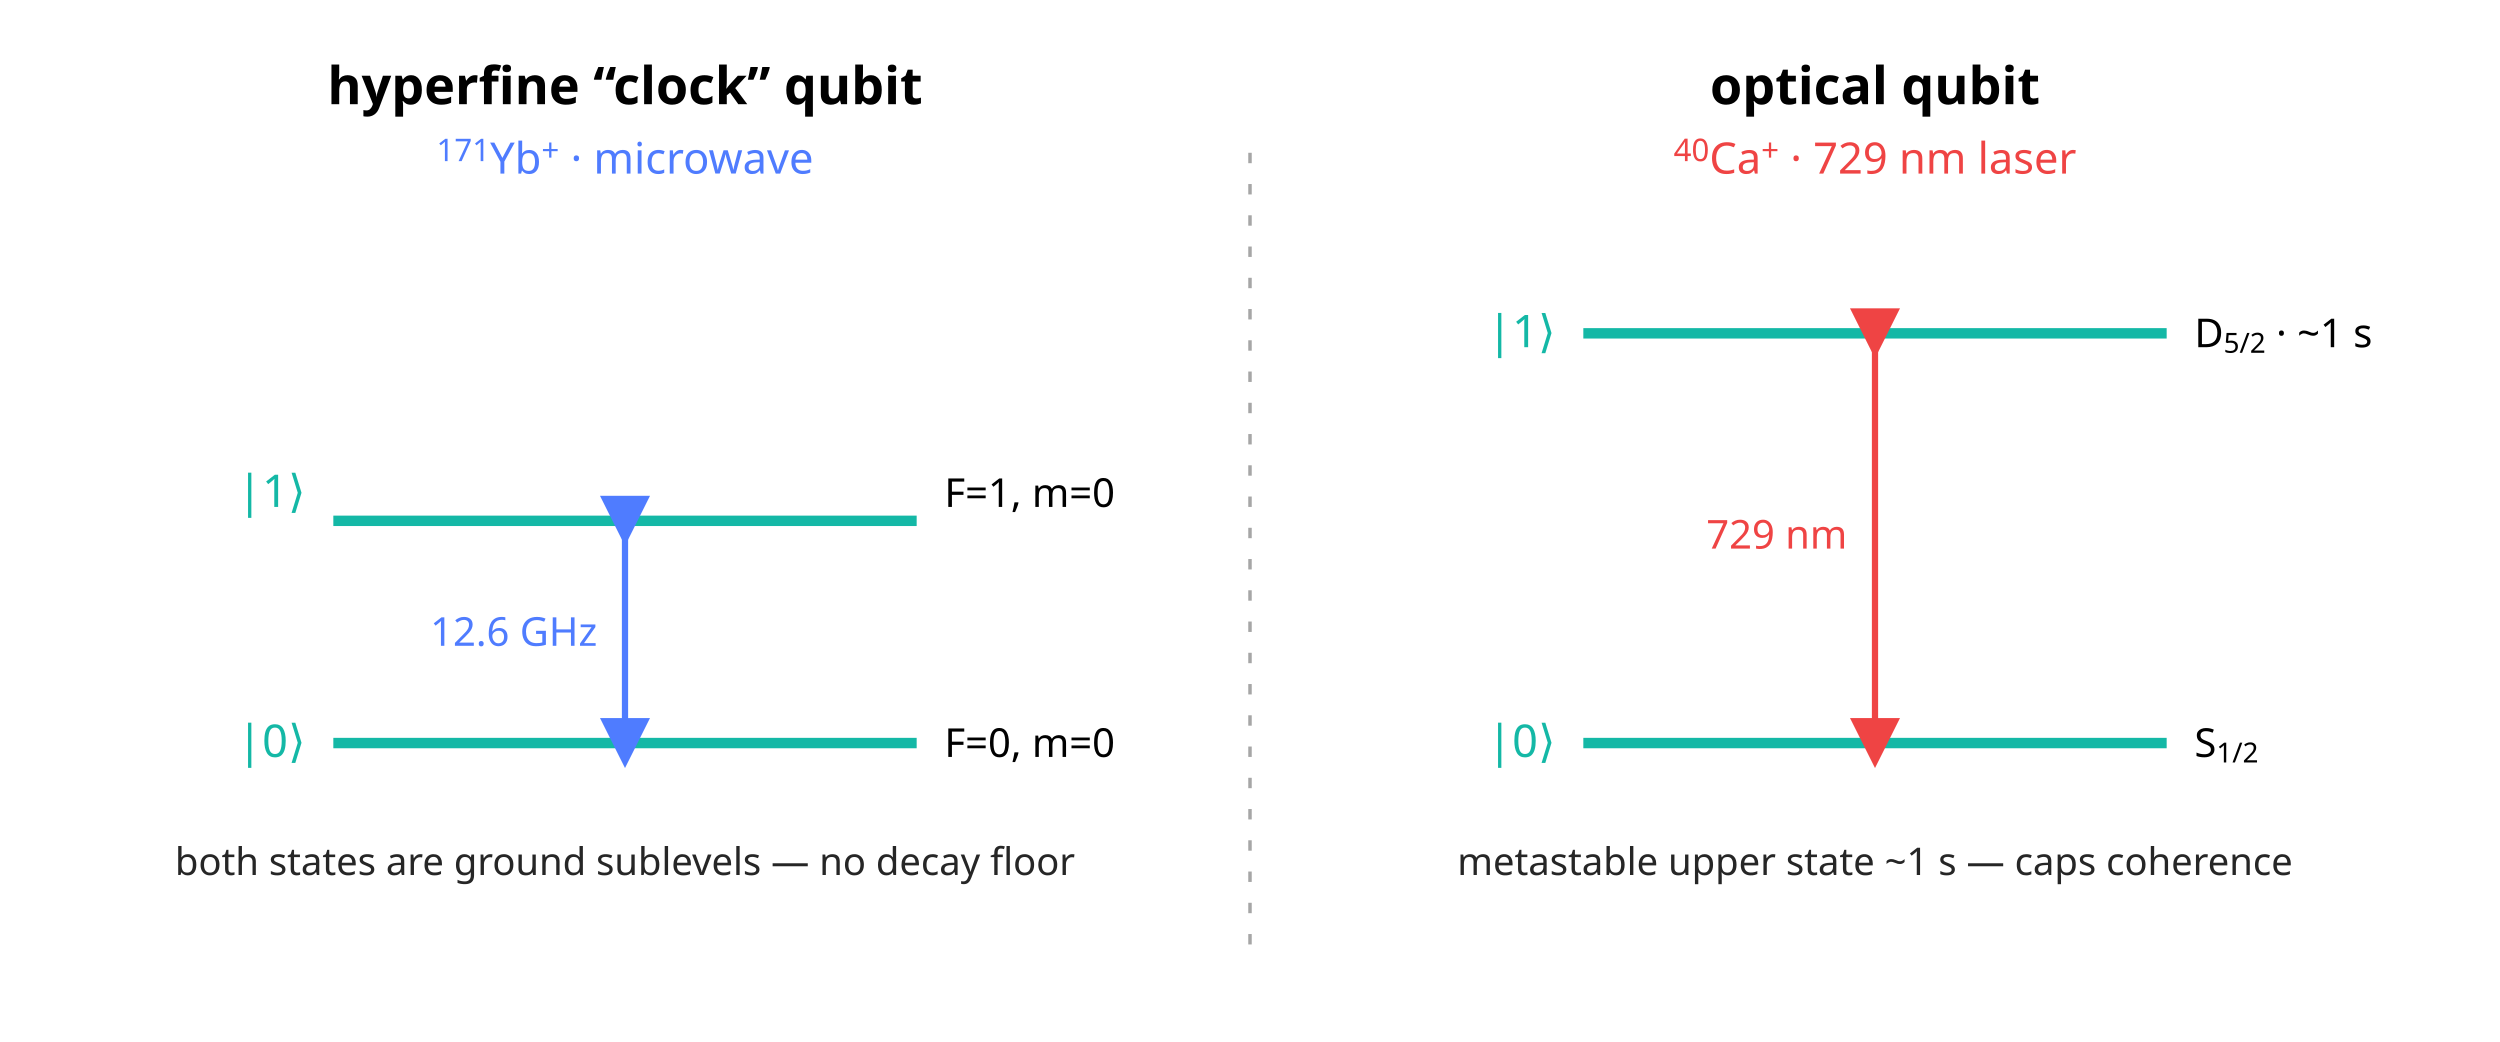
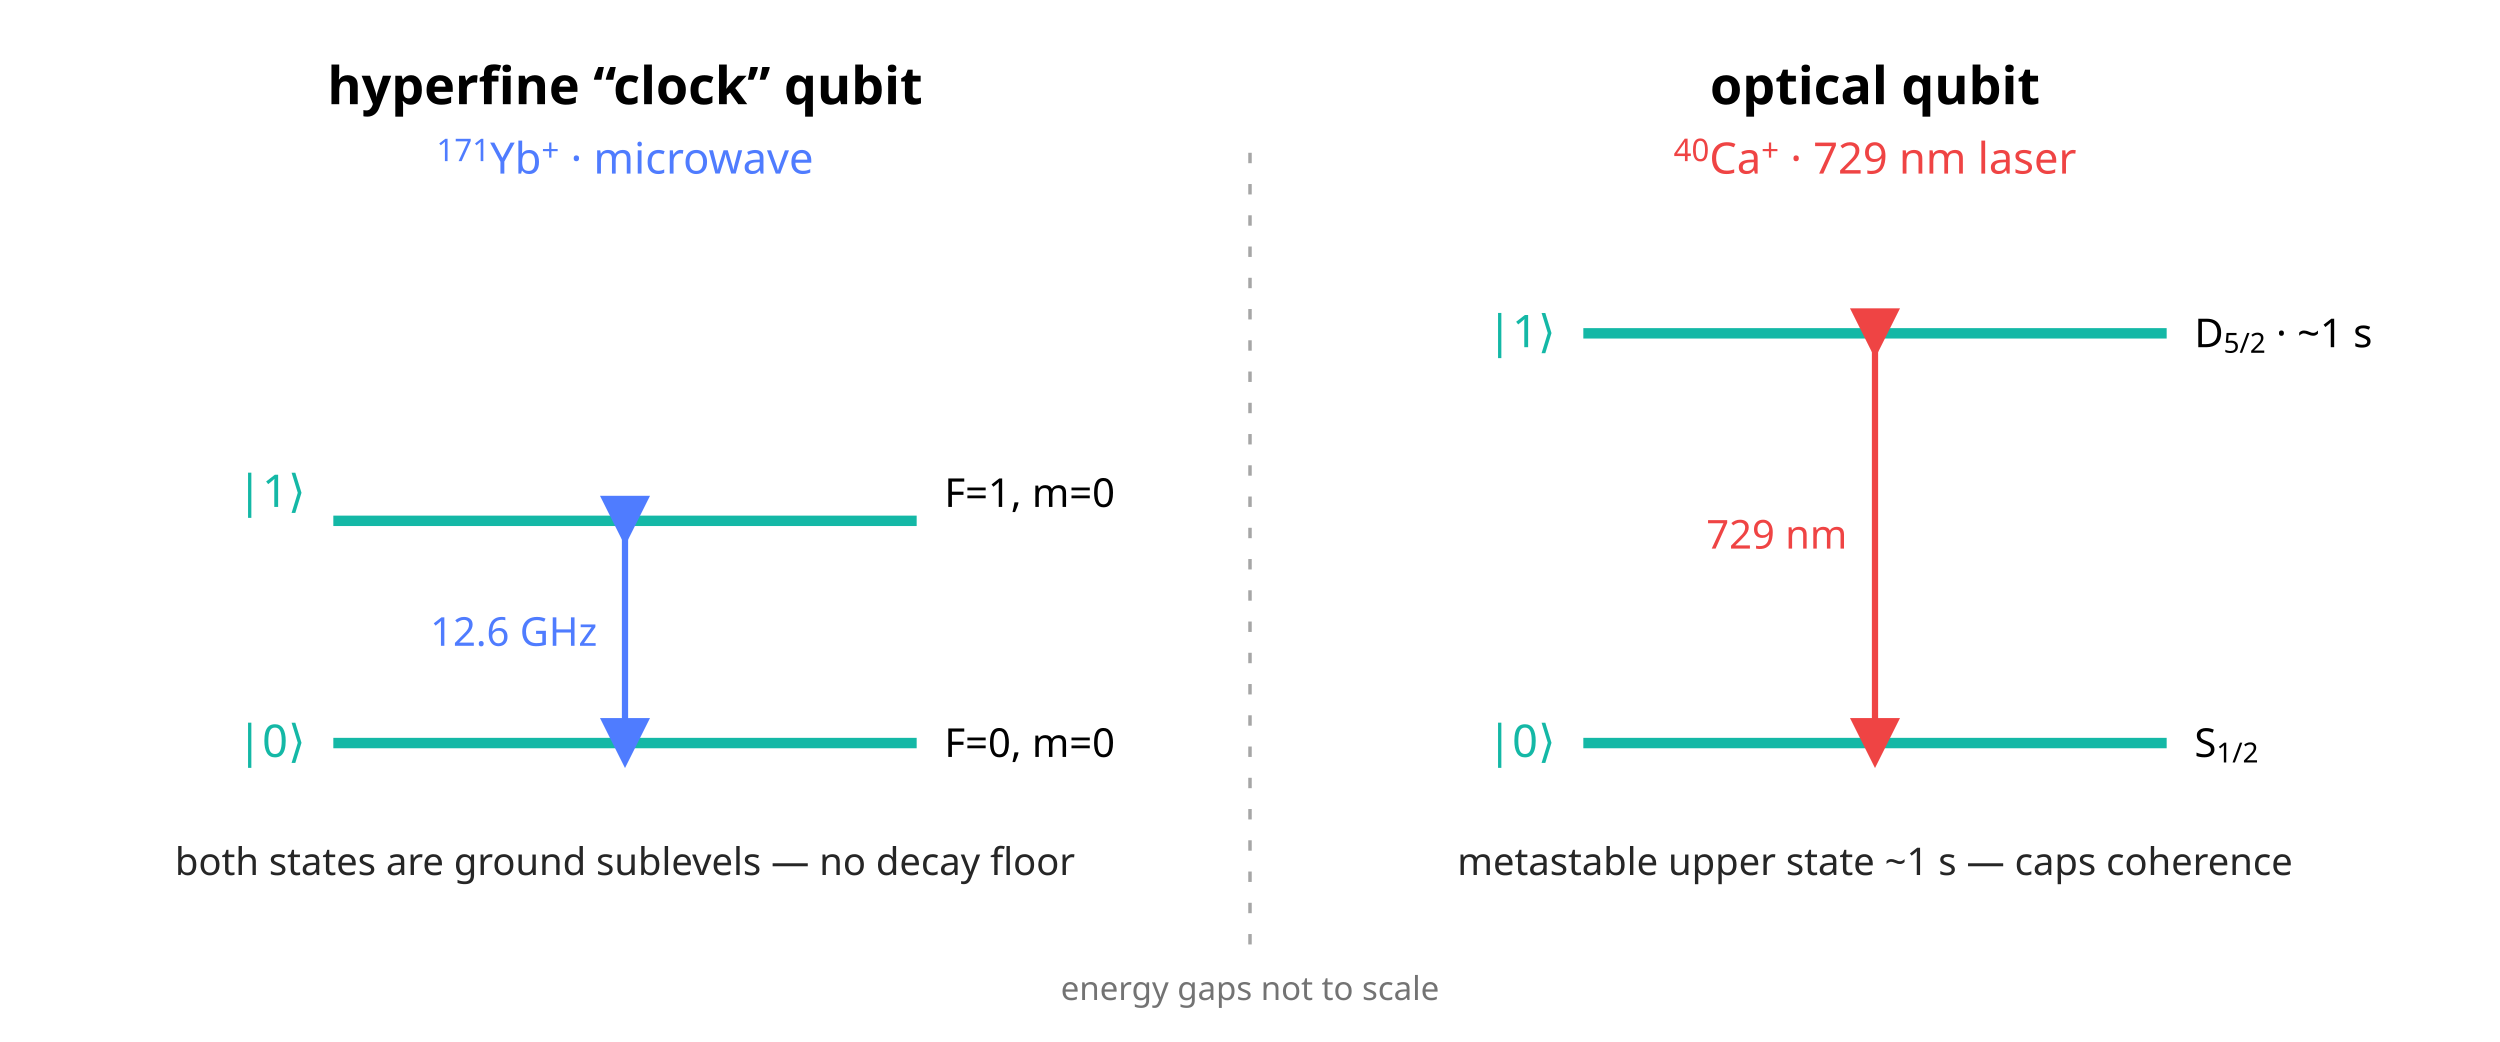
<svg xmlns="http://www.w3.org/2000/svg" viewBox="0 0 720 300" role="img" aria-label="Two ways to pick the qubit's two levels. Left: a hyperfine clock qubit in ytterbium-171, two ground-state sublevels split by 12.6 gigahertz and driven with microwaves, both stable so there is no decay floor. Right: an optical qubit in calcium-40, a ground state and a metastable state about one second long joined by a narrow 729-nanometre transition that caps its coherence." style="width:100%; height:auto; font-family:sans-serif;">
  <defs>
    <marker id="f1mw" markerWidth="8" markerHeight="8" refX="4" refY="4" orient="auto">
      <path d="M0 0 L8 4 L0 8 Z" fill="#4f7cff" />
    </marker>
    <marker id="f1op" markerWidth="8" markerHeight="8" refX="4" refY="4" orient="auto">
      <path d="M0 0 L8 4 L0 8 Z" fill="#ef4444" />
    </marker>
  </defs>
  <line x1="360" y1="44" x2="360" y2="272" stroke="currentColor" stroke-width="1" stroke-dasharray="3 6" opacity="0.35" />
  <text x="180" y="30" fill="currentColor" font-size="15" text-anchor="middle" font-weight="600">hyperfine “clock” qubit</text>
  <text x="180" y="50" fill="#4f7cff" font-size="12.5" text-anchor="middle">
    <tspan baseline-shift="super" font-size="9">171</tspan>Yb<tspan baseline-shift="super" font-size="9">+</tspan> · microwave</text>
  <line x1="96" y1="150" x2="264" y2="150" stroke="#14b8a6" stroke-width="3" />
  <line x1="96" y1="214" x2="264" y2="214" stroke="#14b8a6" stroke-width="3" />
  <text x="88" y="146" fill="#14b8a6" font-size="13" text-anchor="end">|1⟩</text>
  <text x="88" y="218" fill="#14b8a6" font-size="13" text-anchor="end">|0⟩</text>
  <text x="272" y="146" fill="currentColor" font-size="11.5" text-anchor="start">F=1, m=0</text>
  <text x="272" y="218" fill="currentColor" font-size="11.5" text-anchor="start">F=0, m=0</text>
  <line x1="180" y1="150" x2="180" y2="214" stroke="#4f7cff" stroke-width="1.8" marker-start="url(#f1mw)" marker-end="url(#f1mw)" />
  <text x="172" y="186" fill="#4f7cff" font-size="11.5" text-anchor="end">12.6 GHz</text>
  <text x="180" y="252" fill="currentColor" font-size="11" text-anchor="middle" opacity="0.85">both states are ground sublevels — no decay floor</text>
  <text x="540" y="30" fill="currentColor" font-size="15" text-anchor="middle" font-weight="600">optical qubit</text>
  <text x="540" y="50" fill="#ef4444" font-size="12.5" text-anchor="middle">
    <tspan baseline-shift="super" font-size="9">40</tspan>Ca<tspan baseline-shift="super" font-size="9">+</tspan> · 729 nm laser</text>
  <line x1="456" y1="214" x2="624" y2="214" stroke="#14b8a6" stroke-width="3" />
  <line x1="456" y1="96" x2="624" y2="96" stroke="#14b8a6" stroke-width="3" />
  <text x="448" y="218" fill="#14b8a6" font-size="13" text-anchor="end">|0⟩</text>
  <text x="448" y="100" fill="#14b8a6" font-size="13" text-anchor="end">|1⟩</text>
  <text x="632" y="218" fill="currentColor" font-size="11.5" text-anchor="start">S<tspan baseline-shift="sub" font-size="8">1/2</tspan>
  </text>
  <text x="632" y="100" fill="currentColor" font-size="11.5" text-anchor="start">D<tspan baseline-shift="sub" font-size="8">5/2</tspan> · ~1 s</text>
  <line x1="540" y1="96" x2="540" y2="214" stroke="#ef4444" stroke-width="1.8" marker-start="url(#f1op)" marker-end="url(#f1op)" />
  <text x="532" y="158" fill="#ef4444" font-size="11.5" text-anchor="end">729 nm</text>
  <text x="540" y="252" fill="currentColor" font-size="11" text-anchor="middle" opacity="0.85">metastable upper state ~1 s — caps coherence</text>
+   <text x="360" y="288" fill="currentColor" font-size="9.5" text-anchor="middle" opacity="0.55">energy gaps not to scale</text>
</svg>
